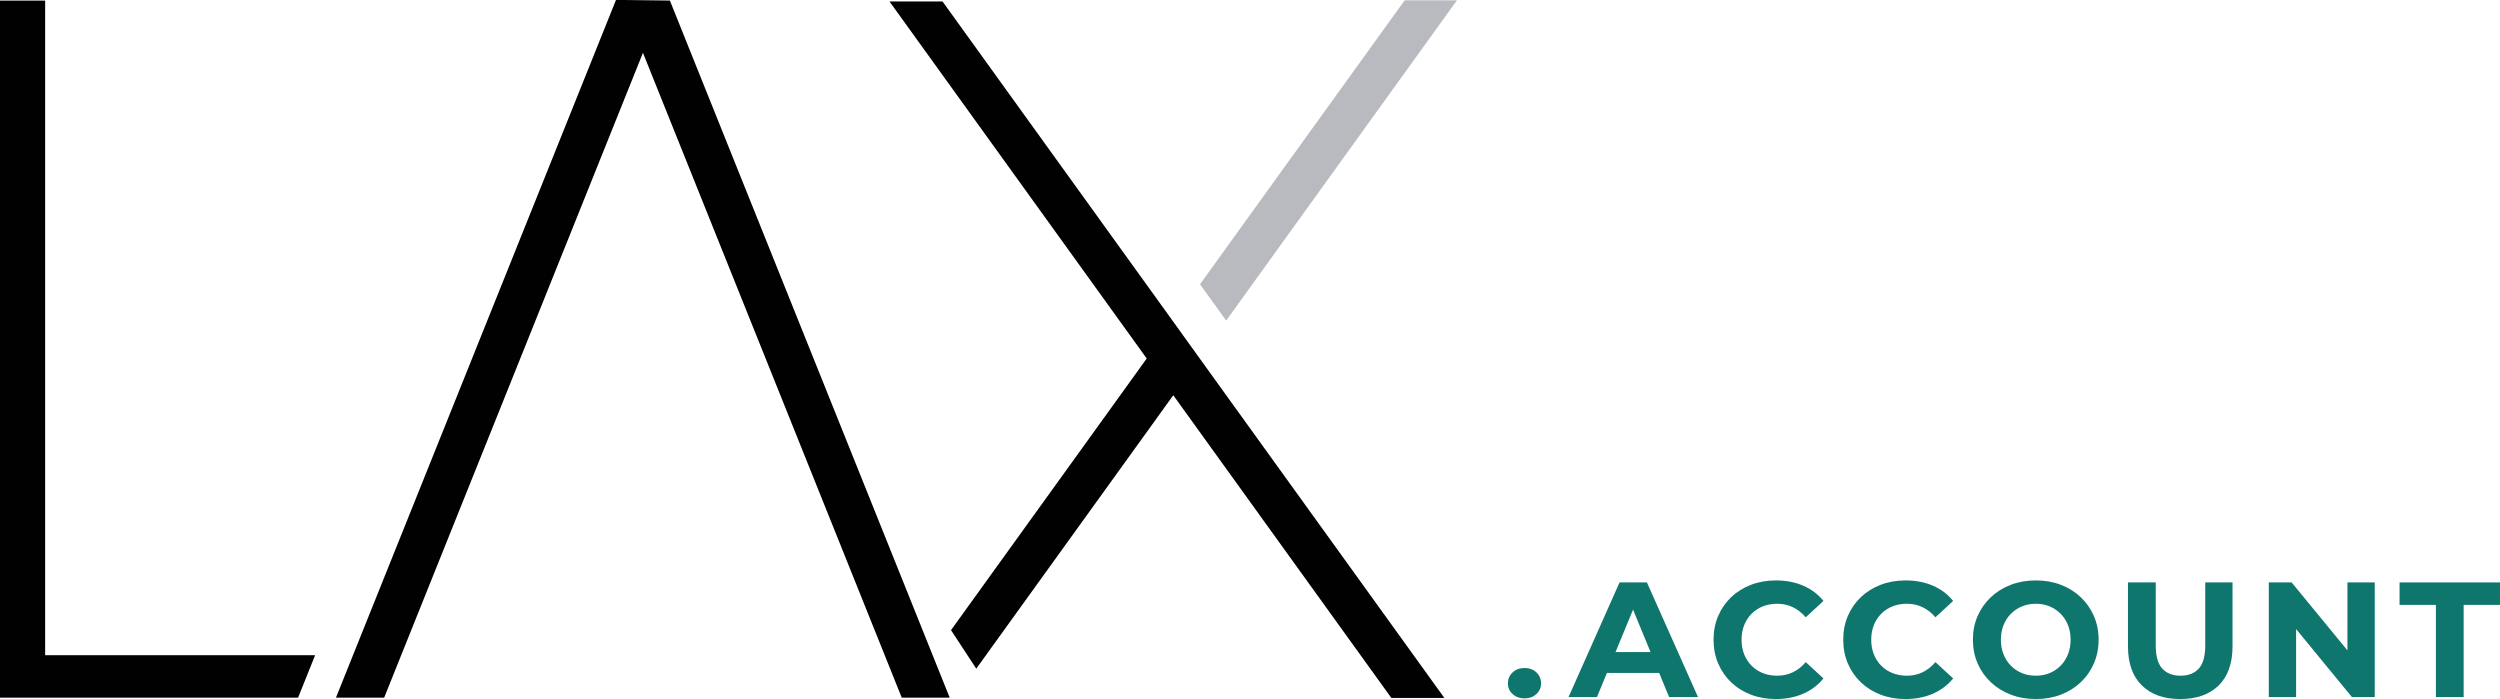
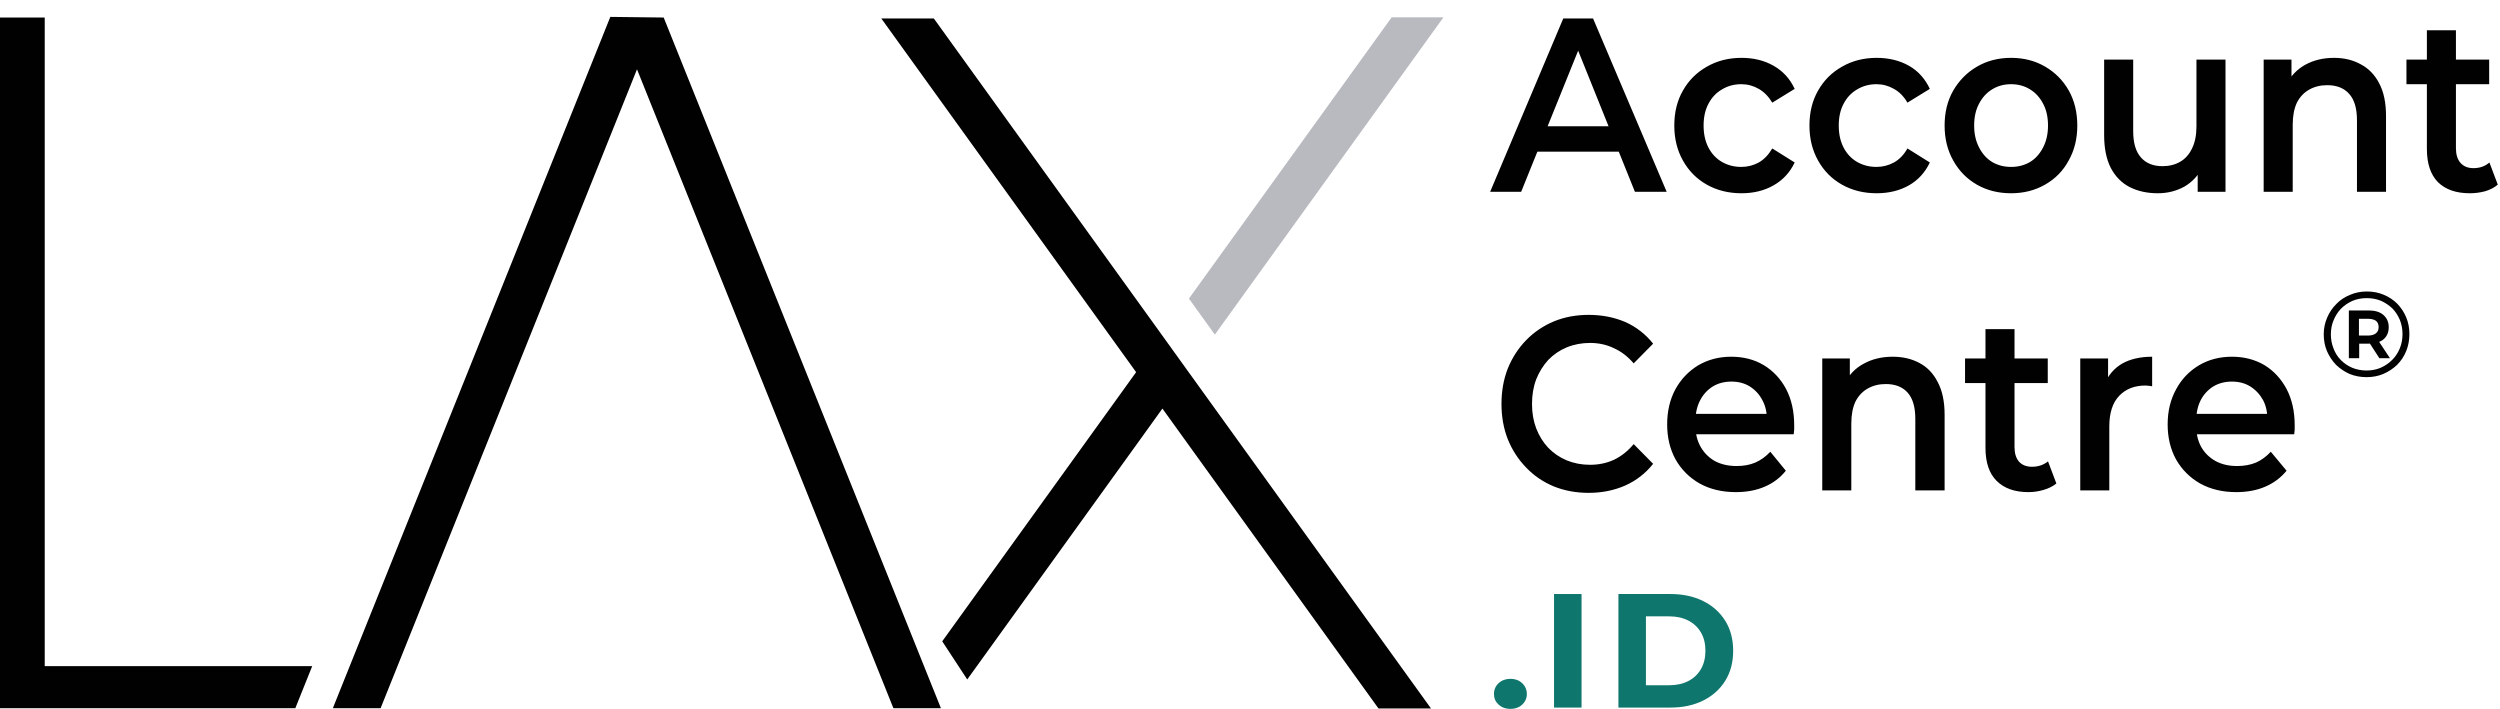
- <svg xmlns="http://www.w3.org/2000/svg" viewBox="0 6.9 1006.11 281.06" width="1006.11" height="281.06" role="img">
+ <svg xmlns="http://www.w3.org/2000/svg" viewBox="0 0 1015.5 287.96" width="1015.5" height="287.96" role="img">
  <g fill="#010101">
    <path d="M18.17 270.58 L18.17 7.13 L17.08 7.13 L1.09 7.13 L0 7.13 L0 287.67 L1.09 287.67 L118.87 287.67 L119.96 287.67 L126.82 270.58 L125.73 270.58 L18.17 270.58Z" />
    <path d="M247.91 6.86L269.59 7.12L382.2 287.67L362.9 287.67L258.75 28.15L154.6 287.67L135.2 287.67Z" />
    <path d="M581.28,287.78h-21.34l-87.77-121.82-9.42,13.1-74.36,103.18L392.89,276L382.73,260.5L452.07,164.26l9.42-13.09L357.98,7.5h21.34l92.85,128.86,10.66,14.82,98.45,136.61Z" />
+     <path d="M605.3 77.9 635 7.5H647.1L677 77.9H664.1L638.6 14.5H643.5L617.9 77.9ZM619 61.6 622.3 51.3H658L661.4 61.6ZM707.4 78.5Q699.5 78.5 693.3 75Q687.1 71.5 683.6 65.2Q680.1 59 680.1 51Q680.1 42.9 683.6 36.8Q687.1 30.6 693.3 27.1Q699.5 23.5 707.4 23.5Q714.8 23.5 720.4 26.7Q726.1 29.9 729 36.1L719.9 41.7Q717.6 37.9 714.4 36.1Q711.1 34.2 707.3 34.2Q703 34.2 699.5 36.3Q696 38.3 694 42.1Q692 45.8 692 51Q692 56.2 694 60Q696 63.8 699.5 65.8Q703 67.8 707.3 67.8Q711.1 67.8 714.4 66Q717.6 64.2 719.9 60.3L729 66Q726.1 72.1 720.4 75.3Q714.8 78.5 707.4 78.5ZM762.3 78.5Q754.4 78.5 748.2 75Q742 71.5 738.5 65.2Q735 59 735 51Q735 42.9 738.5 36.8Q742 30.6 748.2 27.1Q754.4 23.5 762.3 23.5Q769.7 23.5 775.4 26.7Q781 29.9 783.9 36.1L774.8 41.7Q772.6 37.9 769.3 36.1Q766 34.2 762.2 34.2Q757.9 34.2 754.4 36.3Q750.9 38.3 748.9 42.1Q746.9 45.8 746.9 51Q746.9 56.2 748.9 60Q750.9 63.8 754.4 65.8Q757.9 67.8 762.2 67.8Q766 67.8 769.3 66Q772.6 64.2 774.8 60.3L783.9 66Q781 72.1 775.4 75.3Q769.7 78.5 762.3 78.5ZM816.9 78.5Q809.1 78.5 803 75Q796.9 71.5 793.4 65.2Q789.9 59 789.9 51Q789.9 42.9 793.4 36.8Q797 30.6 803 27.1Q809.1 23.5 816.9 23.5Q824.7 23.5 830.8 27.1Q836.8 30.6 840.3 36.7Q843.8 42.9 843.8 51Q843.8 59 840.3 65.2Q836.9 71.5 830.7 75Q824.6 78.5 816.9 78.5ZM816.9 67.8Q821.2 67.8 824.6 65.8Q827.9 63.8 829.9 59.9Q831.9 56.1 831.9 51Q831.9 45.8 829.9 42.1Q827.9 38.3 824.6 36.3Q821.2 34.2 816.9 34.2Q812.6 34.2 809.2 36.3Q805.9 38.3 803.9 42.1Q801.9 45.8 801.9 51Q801.9 56.1 803.9 59.9Q805.9 63.8 809.2 65.8Q812.6 67.8 816.9 67.8ZM876.5 78.5Q870 78.5 865.1 76Q860.2 73.5 857.4 68.2Q854.7 62.9 854.7 54.8V24.2H866.5V53.2Q866.5 60.4 869.6 63.9Q872.7 67.5 878.4 67.5Q882.5 67.5 885.6 65.7Q888.7 63.9 890.4 60.3Q892.2 56.7 892.2 51.3V24.2H904V77.9H892.7V63.4L894.7 67.8Q892.1 73 887.3 75.8Q882.4 78.5 876.5 78.5ZM919.5 77.9V24.2H930.8V38.7L928.7 34.3Q931.4 29.1 936.4 26.3Q941.5 23.5 948.1 23.5Q954.2 23.5 958.9 26.1Q963.7 28.6 966.4 33.8Q969.2 39 969.2 47.1V77.9H957.4V48.8Q957.4 41.6 954.2 38.1Q951.1 34.6 945.3 34.6Q941.2 34.6 938 36.4Q934.8 38.2 933 41.7Q931.3 45.3 931.3 50.7V77.9ZM1003.2 78.5Q994.9 78.5 990.3 74Q985.8 69.4 985.8 60.5V12.3H997.6V60.2Q997.6 64 999.4 66.1Q1001.3 68.3 1004.7 68.3Q1008.6 68.3 1011.2 66L1014.6 75Q1012.5 76.8 1009.4 77.7Q1006.4 78.5 1003.2 78.5ZM977.5 34.2V24.2H1011.1V34.2Z" />
+     <path d="M645.3 200.2Q637.7 200.2 631.2 197.6Q624.7 194.9 620 190Q615.2 185.1 612.5 178.5Q609.9 171.9 609.9 164.1Q609.9 156.2 612.5 149.6Q615.2 143 620 138.1Q624.8 133.2 631.3 130.5Q637.7 127.9 645.3 127.9Q653.4 127.9 660.2 130.8Q666.9 133.8 671.5 139.6L663.6 147.6Q660 143.4 655.5 141.4Q651.1 139.3 645.9 139.3Q640.8 139.3 636.4 141.1Q632.1 142.9 628.9 146.2Q625.8 149.6 624 154.1Q622.3 158.6 622.3 164.1Q622.3 169.5 624 174Q625.8 178.6 628.9 181.9Q632.1 185.2 636.4 187Q640.8 188.8 645.9 188.8Q651.1 188.8 655.5 186.8Q660 184.7 663.6 180.4L671.5 188.4Q666.9 194.2 660.2 197.2Q653.4 200.2 645.3 200.2ZM705.1 199.9Q696.7 199.9 690.4 196.4Q684.1 192.8 680.6 186.6Q677.2 180.4 677.2 172.4Q677.2 164.4 680.5 158.2Q683.9 152 689.8 148.4Q695.8 144.9 703.2 144.9Q710.7 144.9 716.4 148.3Q722.2 151.8 725.5 158Q728.8 164.3 728.8 172.7Q728.8 173.5 728.8 174.5Q728.7 175.6 728.6 176.4H686.6V168.1H722.4L717.7 170.7Q717.8 166.1 715.9 162.6Q714.1 159.1 710.8 157Q707.6 155 703.3 155Q699 155 695.7 157Q692.4 159.1 690.6 162.6Q688.7 166.2 688.7 171V173Q688.7 177.8 690.8 181.5Q692.9 185.2 696.6 187.3Q700.4 189.3 705.4 189.3Q709.7 189.3 713 187.9Q716.4 186.4 719.1 183.5L725.4 191.2Q722 195.5 716.8 197.7Q711.7 199.9 705.1 199.9ZM740.2 199.2V145.6H751.4V160.1L749.4 155.6Q752 150.4 757.1 147.7Q762.2 144.9 768.8 144.9Q774.9 144.9 779.6 147.4Q784.4 149.9 787.1 155.2Q789.9 160.4 789.9 168.5V199.2H778V170.1Q778 163 774.9 159.5Q771.8 156 766 156Q761.9 156 758.7 157.8Q755.5 159.6 753.7 163.1Q752 166.7 752 172.1V199.2ZM823.9 199.9Q815.6 199.9 811 195.3Q806.5 190.8 806.5 181.9V133.7H818.3V181.6Q818.3 185.4 820.1 187.5Q822 189.6 825.4 189.6Q829.2 189.6 831.9 187.4L835.3 196.4Q833.2 198.1 830.1 199Q827.1 199.9 823.9 199.9ZM798.2 155.6V145.6H831.8V155.6ZM845 199.2V145.6H856.3V160.3L854.9 156Q857.1 150.6 862 147.7Q867 144.9 874.2 144.9V156.9Q873.4 156.8 872.8 156.7Q872.1 156.6 871.5 156.6Q864.8 156.6 860.8 160.8Q856.8 165 856.8 173.2V199.2ZM908.4 199.9Q900 199.9 893.7 196.4Q887.4 192.8 883.9 186.6Q880.5 180.4 880.5 172.4Q880.5 164.4 883.9 158.2Q887.2 152 893.2 148.4Q899.1 144.9 906.6 144.9Q914 144.9 919.8 148.3Q925.5 151.8 928.8 158Q932.1 164.3 932.1 172.7Q932.1 173.5 932.1 174.5Q932 175.6 931.9 176.4H889.9V168.1H925.7L921 170.7Q921.1 166.1 919.3 162.6Q917.4 159.1 914.1 157Q910.9 155 906.6 155Q902.3 155 899 157Q895.7 159.1 893.9 162.6Q892.1 166.2 892.1 171V173Q892.1 177.8 894.1 181.5Q896.2 185.2 900 187.3Q903.7 189.3 908.7 189.3Q913 189.3 916.4 187.9Q919.7 186.4 922.4 183.5L928.8 191.2Q925.3 195.5 920.1 197.7Q915 199.9 908.4 199.9ZM961.3 153.2Q957.6 153.2 954.4 151.9Q951.3 150.5 948.9 148.2Q946.6 145.8 945.2 142.6Q943.9 139.5 943.9 135.8Q943.9 132.2 945.3 129Q946.6 125.9 949 123.5Q951.3 121.1 954.5 119.8Q957.7 118.4 961.4 118.4Q965.1 118.4 968.2 119.7Q971.4 121 973.8 123.4Q976.1 125.8 977.4 128.9Q978.7 132 978.7 135.7Q978.7 139.4 977.4 142.6Q976.1 145.8 973.7 148.2Q971.3 150.5 968.1 151.9Q965 153.2 961.3 153.2ZM966.5 145.5 961.7 138.1H965.9L970.8 145.5ZM961.3 150.5Q964.4 150.5 967 149.4Q969.7 148.2 971.7 146.2Q973.7 144.2 974.8 141.5Q975.9 138.8 975.9 135.7Q975.9 132.6 974.8 129.9Q973.7 127.3 971.8 125.3Q969.8 123.4 967.2 122.2Q964.5 121.1 961.4 121.1Q958.2 121.1 955.6 122.2Q952.9 123.4 950.9 125.4Q949 127.4 947.9 130.1Q946.8 132.7 946.8 135.8Q946.8 138.9 947.9 141.6Q948.9 144.3 950.9 146.3Q952.9 148.3 955.5 149.4Q958.2 150.5 961.3 150.5ZM954.1 145.5V126.1H962.1Q966 126.1 968.1 127.9Q970.3 129.8 970.3 132.9Q970.3 136.1 968.1 137.9Q966 139.6 962.1 139.6H958.3V145.5ZM958.2 136.3H961.9Q963.9 136.3 965.1 135.4Q966.2 134.5 966.2 132.9Q966.2 131.2 965.1 130.3Q963.9 129.5 961.9 129.5H958.2Z" />
  </g>
  <g fill="#b9bac0">
    <path d="M493.47 135.92 L586.33 7.04 L565.29 7.04 L482.94 121.29 L485.89 125.39 L493.47 135.92Z" />
  </g>
  <g fill="#0f766e">
    <path transform="translate(-18 0)" d="M636.32,277.51c-1.26-1.18-2.84-1.77-4.76-1.77s-3.59.59-4.83,1.77c-1.25,1.18-1.88,2.64-1.88,4.4s.62,3.15,1.88,4.3c.87.81,1.9,1.34,3.13,1.57.53.12,1.1.17,1.7.17s1.14-.06,1.66-.17c1.2-.23,2.24-.76,3.1-1.57,1.24-1.15,1.88-2.6,1.88-4.3s-.63-3.22-1.88-4.4Z" />
-     <path transform="translate(631.9289 287.42) scale(0.0659)" d="M-10.3 0 301.2 -700H468.3L780.3 0H603.9L350.1 -614.7H417L163.3 0ZM148.8 -147.1 193 -274.6H549.9L594.6 -147.1Z" />
-     <path transform="translate(687.0829 287.42) scale(0.0659)" d="M418.5 12.2Q336.6 12.2 267 -14.3Q197.4 -40.8 146.3 -89.5Q95.2 -138.3 66.7 -204.5Q38.3 -270.6 38.3 -350Q38.3 -429.4 66.7 -495.5Q95.2 -561.7 146.6 -610.5Q198 -659.2 267.6 -685.7Q337.2 -712.2 419 -712.2Q511.1 -712.2 585.4 -680.3Q659.8 -648.4 709.6 -586.9L601.4 -487.1Q566.1 -527.8 522.6 -548.7Q479.1 -569.7 427.2 -569.7Q379.3 -569.7 339.5 -553.9Q299.7 -538 270.6 -508.8Q241.4 -479.5 225.3 -439.1Q209.3 -398.7 209.3 -350Q209.3 -301.3 225.3 -260.9Q241.4 -220.5 270.6 -191.2Q299.7 -162 339.5 -146.1Q379.3 -130.3 427.2 -130.3Q479.1 -130.3 522.6 -151.3Q566.1 -172.2 601.4 -213.4L709.6 -113.6Q659.8 -52.6 585.4 -20.2Q511.1 12.2 418.5 12.2Z" />
-     <path transform="translate(739.2708 287.42) scale(0.0659)" d="M418.5 12.2Q336.6 12.2 267 -14.3Q197.4 -40.8 146.3 -89.5Q95.2 -138.3 66.7 -204.5Q38.3 -270.6 38.3 -350Q38.3 -429.4 66.7 -495.5Q95.2 -561.7 146.6 -610.5Q198 -659.2 267.6 -685.7Q337.2 -712.2 419 -712.2Q511.1 -712.2 585.4 -680.3Q659.8 -648.4 709.6 -586.9L601.4 -487.1Q566.1 -527.8 522.6 -548.7Q479.1 -569.7 427.2 -569.7Q379.3 -569.7 339.5 -553.9Q299.7 -538 270.6 -508.8Q241.4 -479.5 225.3 -439.1Q209.3 -398.7 209.3 -350Q209.3 -301.3 225.3 -260.9Q241.4 -220.5 270.6 -191.2Q299.7 -162 339.5 -146.1Q379.3 -130.3 427.2 -130.3Q479.1 -130.3 522.6 -151.3Q566.1 -172.2 601.4 -213.4L709.6 -113.6Q659.8 -52.6 585.4 -20.2Q511.1 12.2 418.5 12.2Z" />
-     <path transform="translate(791.4586 287.42) scale(0.0659)" d="M422.7 12.2Q339.8 12.2 269.3 -14.8Q198.9 -41.8 147.3 -90.8Q95.6 -139.7 66.9 -205.8Q38.3 -271.8 38.3 -350.2Q38.3 -428.6 66.9 -494.4Q95.6 -560.1 147.3 -609.2Q199 -658.3 269.3 -685.3Q339.5 -712.2 422.4 -712.2Q505.6 -712.2 575.5 -685.4Q645.4 -658.5 697 -609.6Q748.6 -560.6 777.2 -494.7Q805.9 -428.8 805.9 -350.2Q805.9 -271.5 777.2 -205.3Q748.6 -139.2 697 -90.3Q645.4 -41.5 575.5 -14.6Q505.6 12.2 422.7 12.2ZM422.3 -130.3Q467.9 -130.3 506.5 -146.2Q545.1 -162.1 573.9 -191.3Q602.8 -220.6 618.8 -260.9Q634.9 -301.2 634.9 -350.2Q634.9 -399.2 618.9 -439.3Q602.9 -479.3 574 -508.6Q545.2 -537.8 506.6 -553.8Q467.9 -569.7 422.4 -569.7Q376.8 -569.7 338.1 -553.7Q299.3 -537.8 270.3 -508.5Q241.4 -479.2 225.3 -439.1Q209.3 -399 209.3 -350.2Q209.3 -301.4 225.3 -261.1Q241.4 -220.8 270.2 -191.4Q299.1 -162 338 -146.1Q376.8 -130.3 422.3 -130.3Z" />
-     <path transform="translate(851.4903 287.42) scale(0.0659)" d="M393.6 12.2Q243.5 12.2 159 -71Q74.4 -154.2 74.4 -309V-700H244V-314.4Q244 -216.9 283.9 -173.6Q323.8 -130.3 395.1 -130.3Q466.9 -130.3 506.5 -173.6Q546.2 -216.9 546.2 -314.4V-700H712.8V-309Q712.8 -154.2 628.3 -71Q543.7 12.2 393.6 12.2Z" />
-     <path transform="translate(907.7648 287.42) scale(0.0659)" d="M80.4 0V-700H219.9L627.7 -203.2H560.6V-700H727.4V0H587.9L180.1 -496.8H247.2V0Z" />
-     <path transform="translate(965.4236 287.42) scale(0.0659)" d="M225.9 0V-562.8H4V-700H617.3V-562.8H395.4V0Z" />
+     <path transform="translate(625.9505 287.42) scale(0.0659)" d="M80.4 0V-700H250V0Z" />
+     <path transform="translate(652.1022 287.42) scale(0.0659)" d="M80.4 0V-700H400.9Q515.7 -700 602.8 -656.7Q689.9 -613.4 738.8 -535.1Q787.7 -456.8 787.7 -350Q787.7 -243.6 738.8 -165.1Q689.9 -86.6 602.8 -43.3Q515.7 0 400.9 0ZM250 -137.7H393.1Q461.1 -137.7 511.1 -163.5Q561.1 -189.3 588.9 -237.2Q616.7 -285 616.7 -350Q616.7 -416 588.9 -463.3Q561.1 -510.7 511.1 -536.5Q461.1 -562.3 393.1 -562.3H250Z" />
  </g>
</svg>
